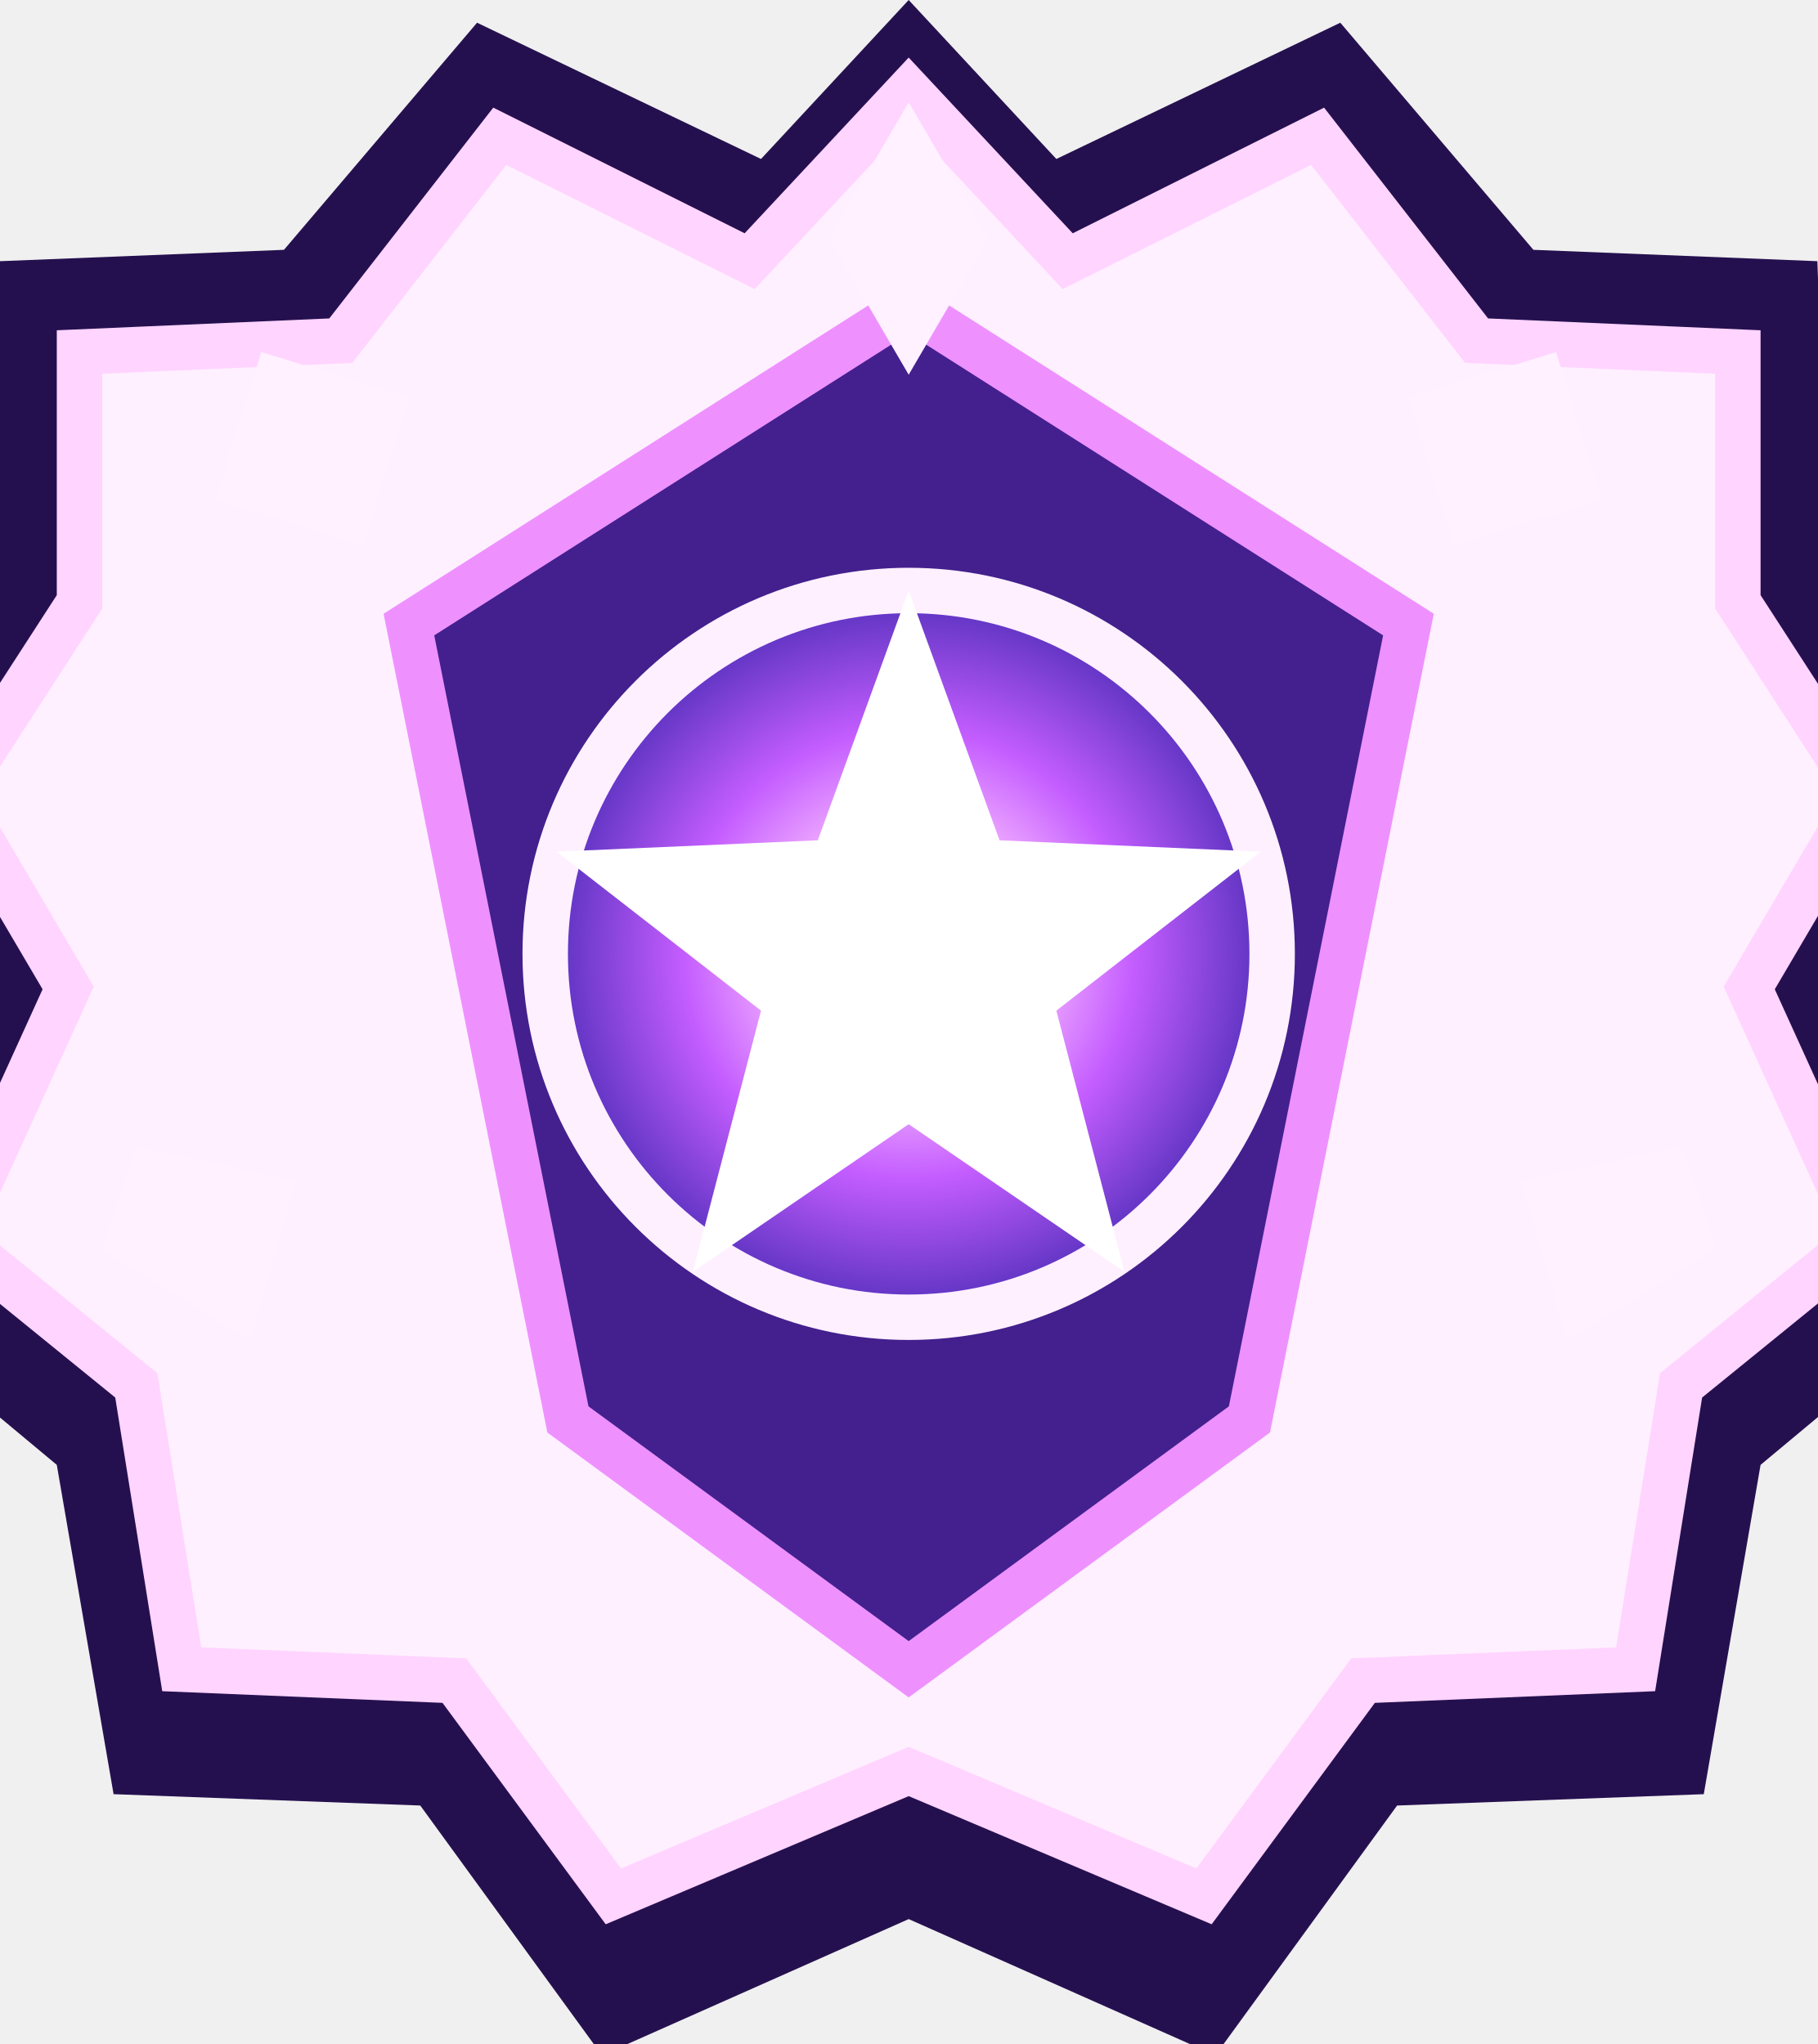
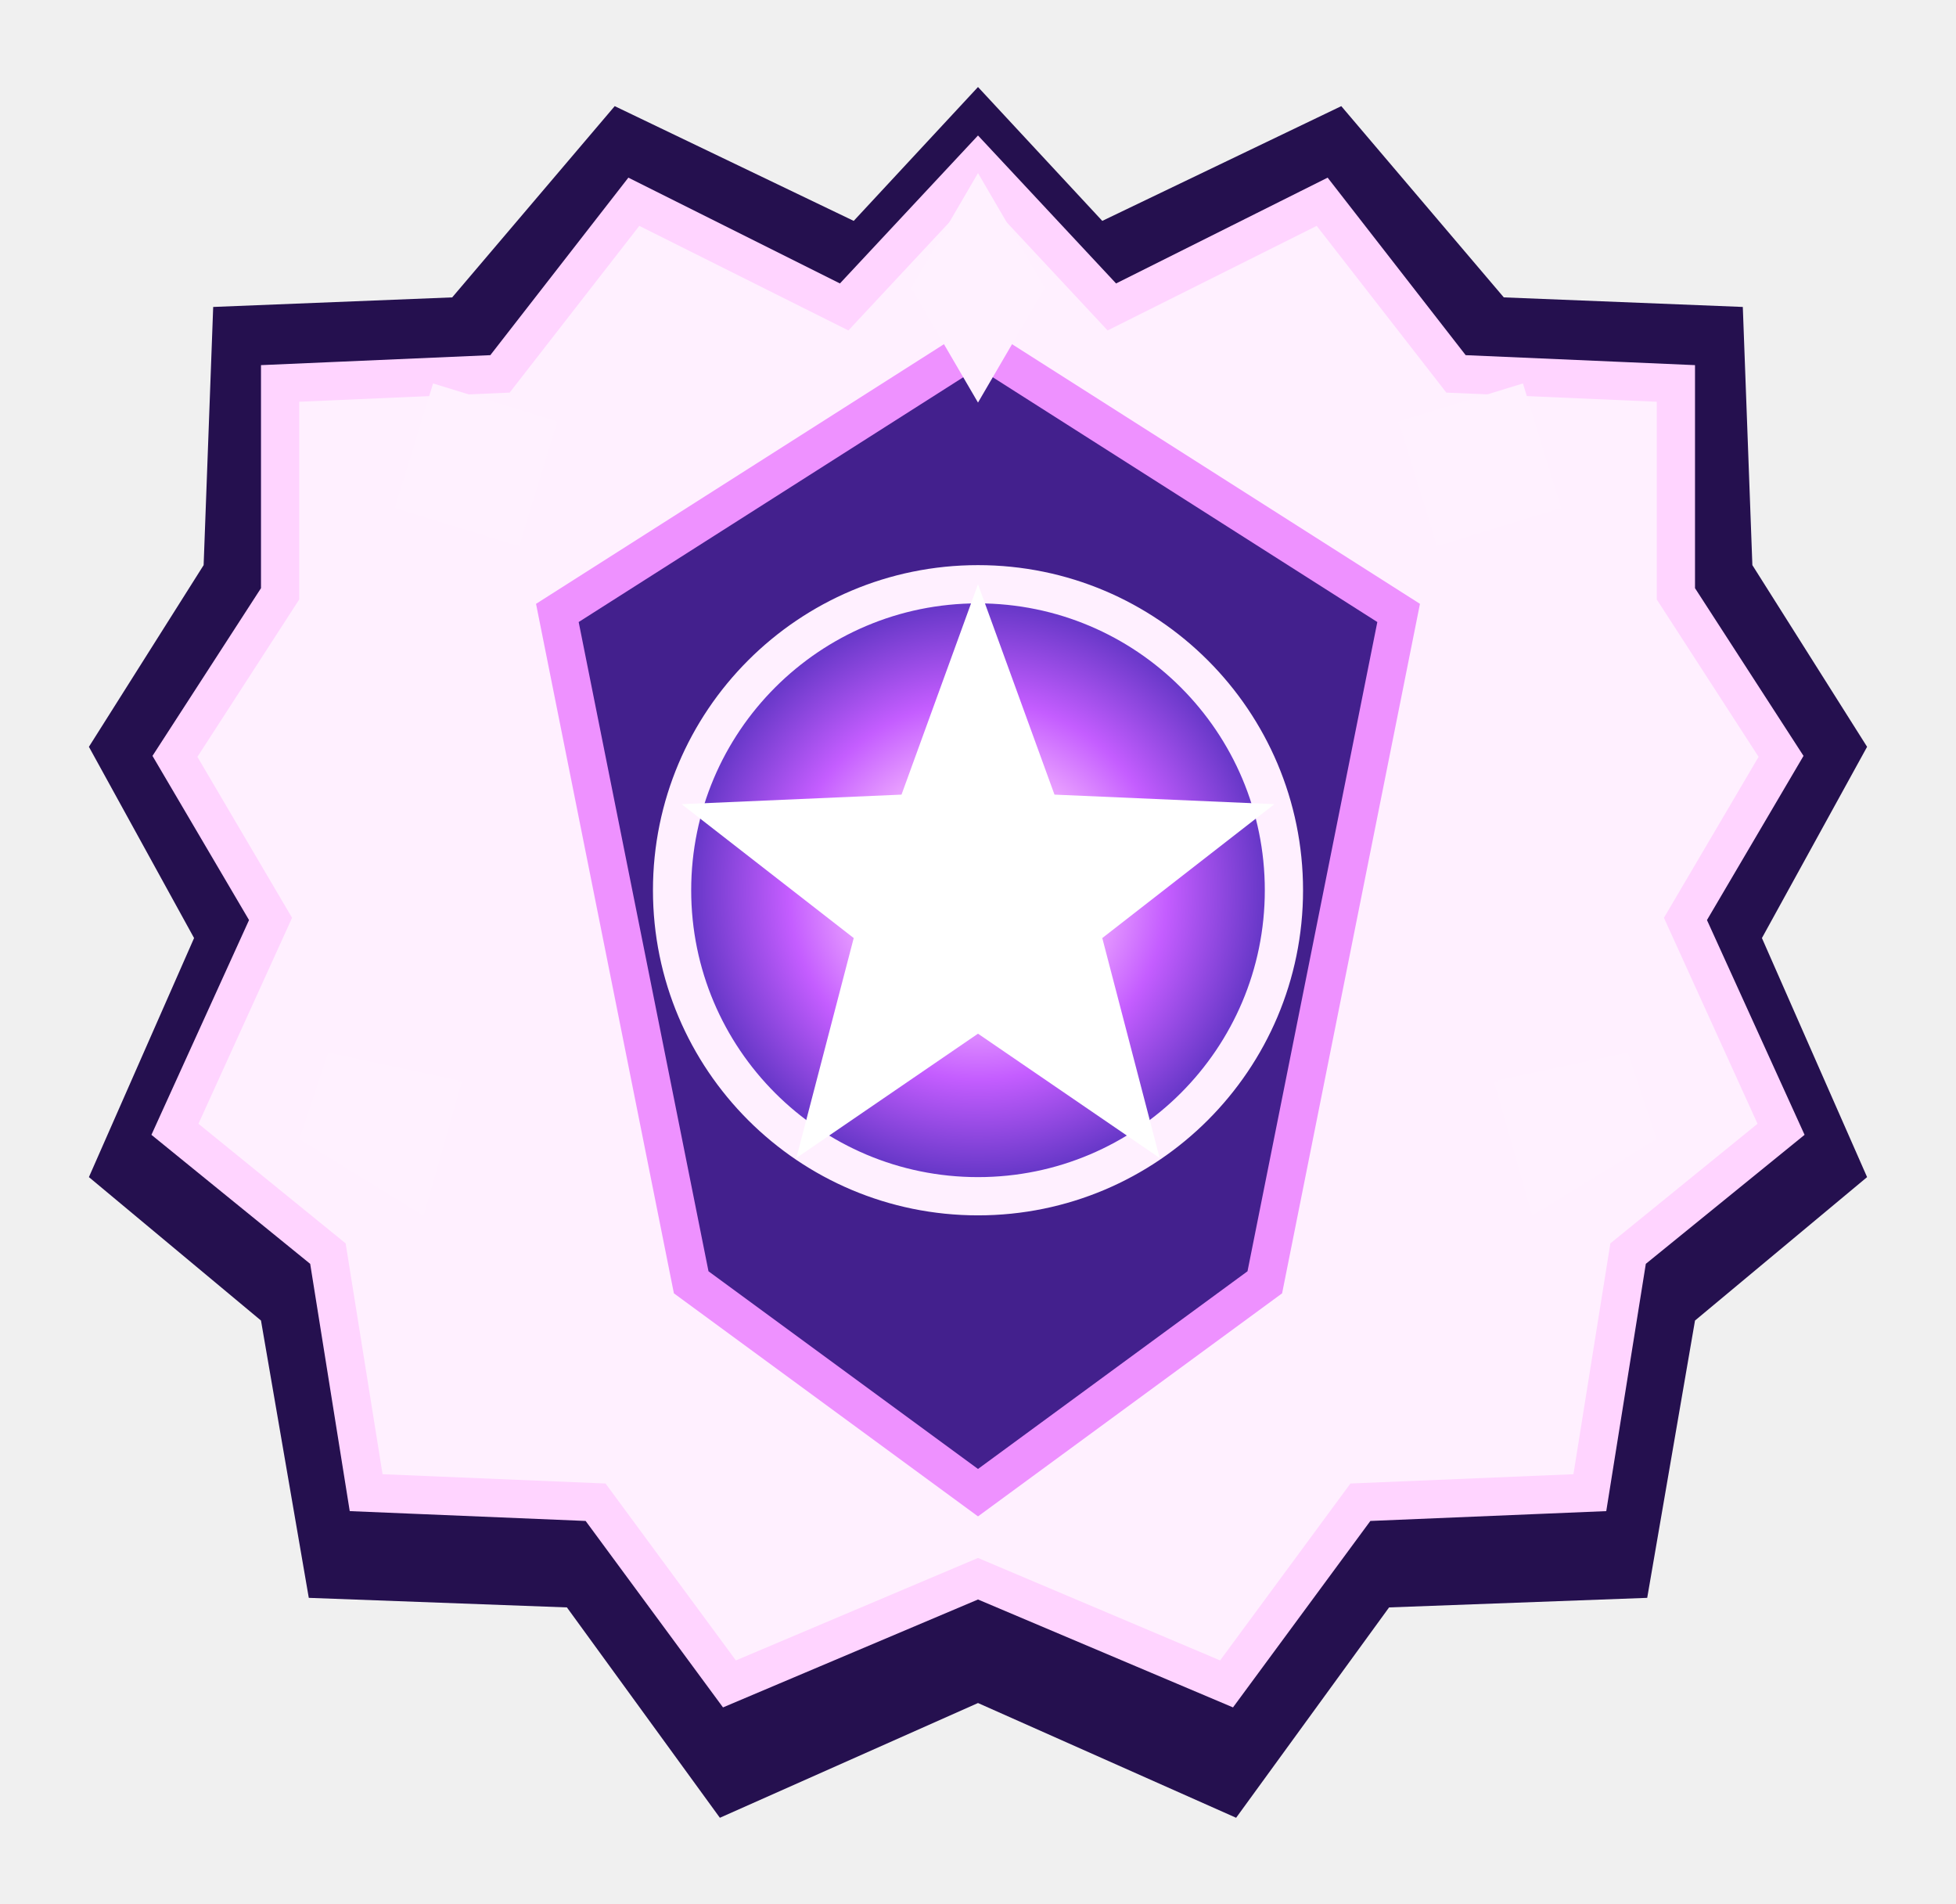
- <svg xmlns="http://www.w3.org/2000/svg" viewBox="0 0 160 180">
+ <svg xmlns="http://www.w3.org/2000/svg" viewBox="-22.3 -9.1 204.6 199.1">
  <defs>
    <linearGradient id="a" x1="8" y1="9" x2="152" y2="169">
      <stop stop-color="#fff0ff" />
      <stop offset=".2" stop-color="#e779ff" />
      <stop offset=".48" stop-color="#9645e8" />
      <stop offset=".72" stop-color="#4925a5" />
      <stop offset="1" stop-color="#1e124d" />
    </linearGradient>
    <radialGradient id="b">
      <stop stop-color="#fff" />
      <stop offset=".28" stop-color="#ffc8ff" />
      <stop offset=".62" stop-color="#c45dff" />
      <stop offset="1" stop-color="#5530bd" />
    </radialGradient>
  </defs>
  <path fill="#25104f" d="m80 0 13 14 25-12 17 20 25 1 1 27 12 19-11 20 11 25-18 15-5 29-27 1-16 22-27-12-27 12-16-22-27-1-5-29-18-15 11-25L-13 69-1 50 0 23l25-1L42 2l25 12z" />
  <path fill="url(#a)" stroke="#ffd4ff" stroke-width="4" d="m80 8 14 15 22-11 14 18 23 1v22l11 17-10 17 10 22-16 13-4 25-24 1-14 19-26-11-26 11-14-19-24-1-4-25-16-13 10-22L-4 70 7 53V31l23-1 14-18 22 11z" />
  <path fill="#43208d" stroke="#ee91ff" stroke-width="4" d="m80 27 44 28-14 70-30 22-30-22-14-70z" />
  <circle cx="80" cy="84" r="32" fill="url(#b)" stroke="#fff0ff" stroke-width="4" />
  <path fill="#fff" d="m80 52 8 22 23 1-18 14 6 23-19-13-19 13 6-23-18-14 23-1z" />
  <path fill="#fff1ff" d="m80 9 7 12-7 12-7-12zM23 31l13 4-4 13-13-4zm114 0 4 13-13 4-4-13zM12 101l14 3-4 14-13-8zm136 0 3 9-13 8-4-14z" />
</svg>
